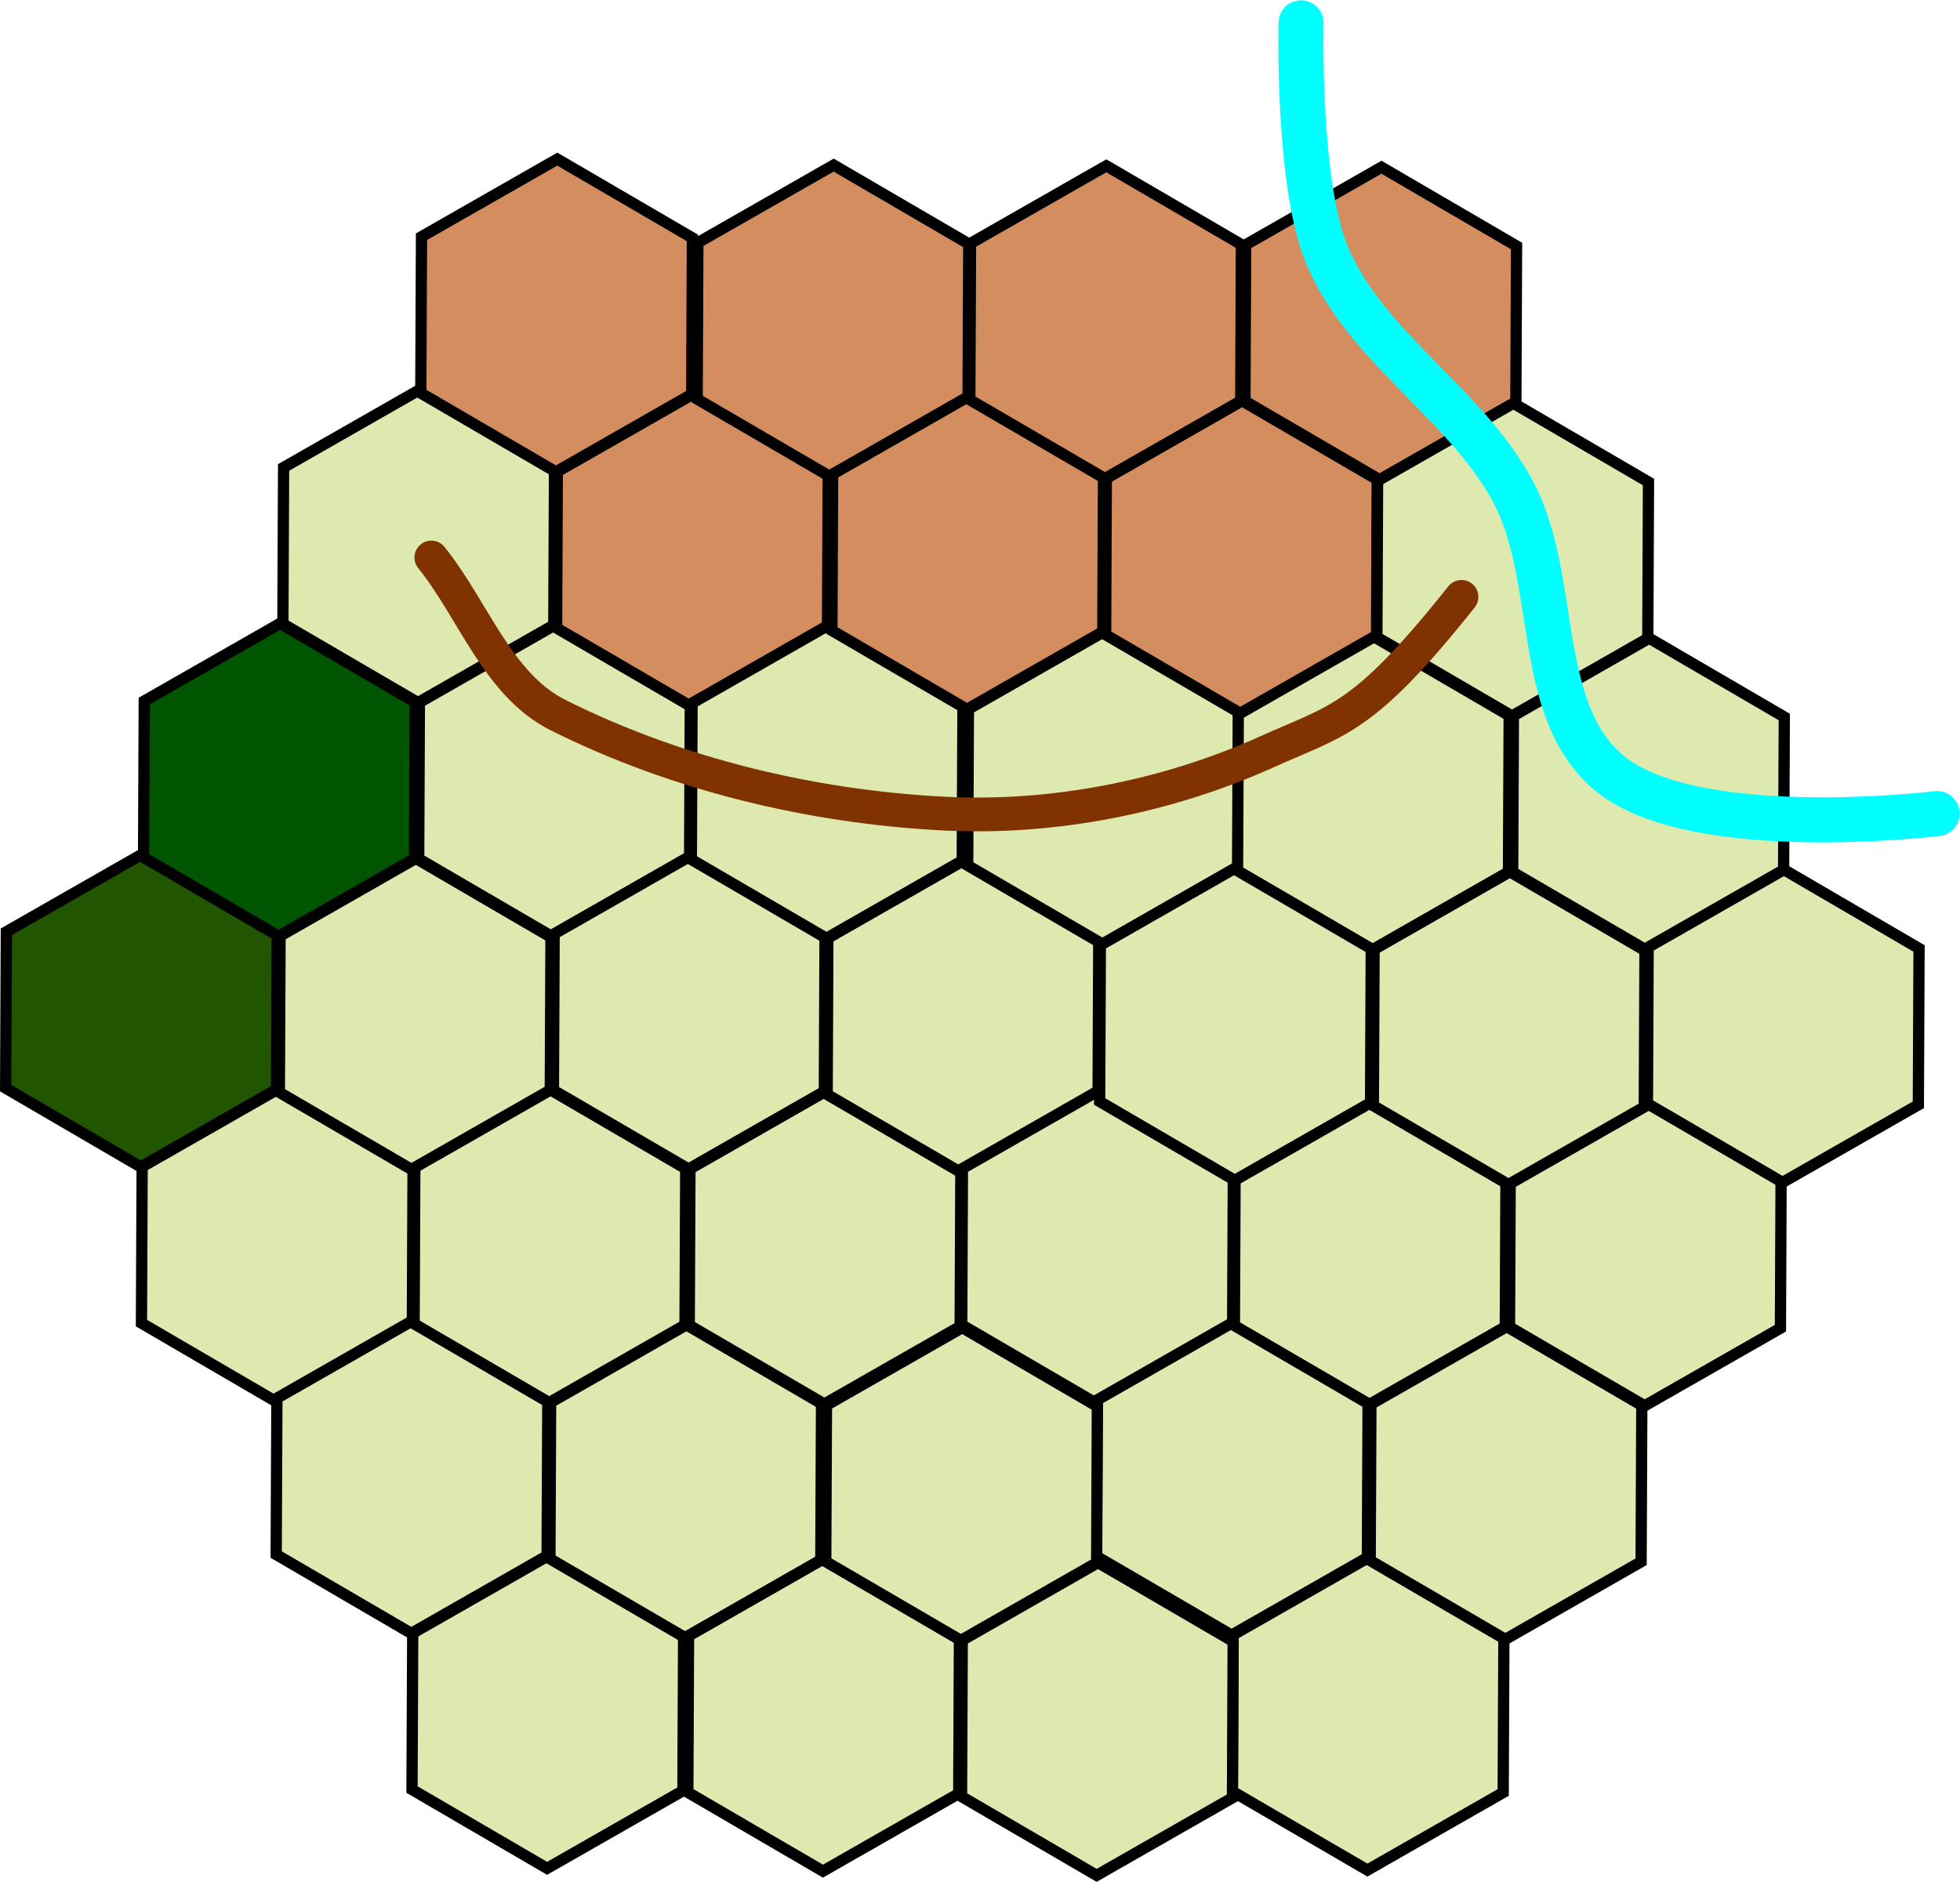
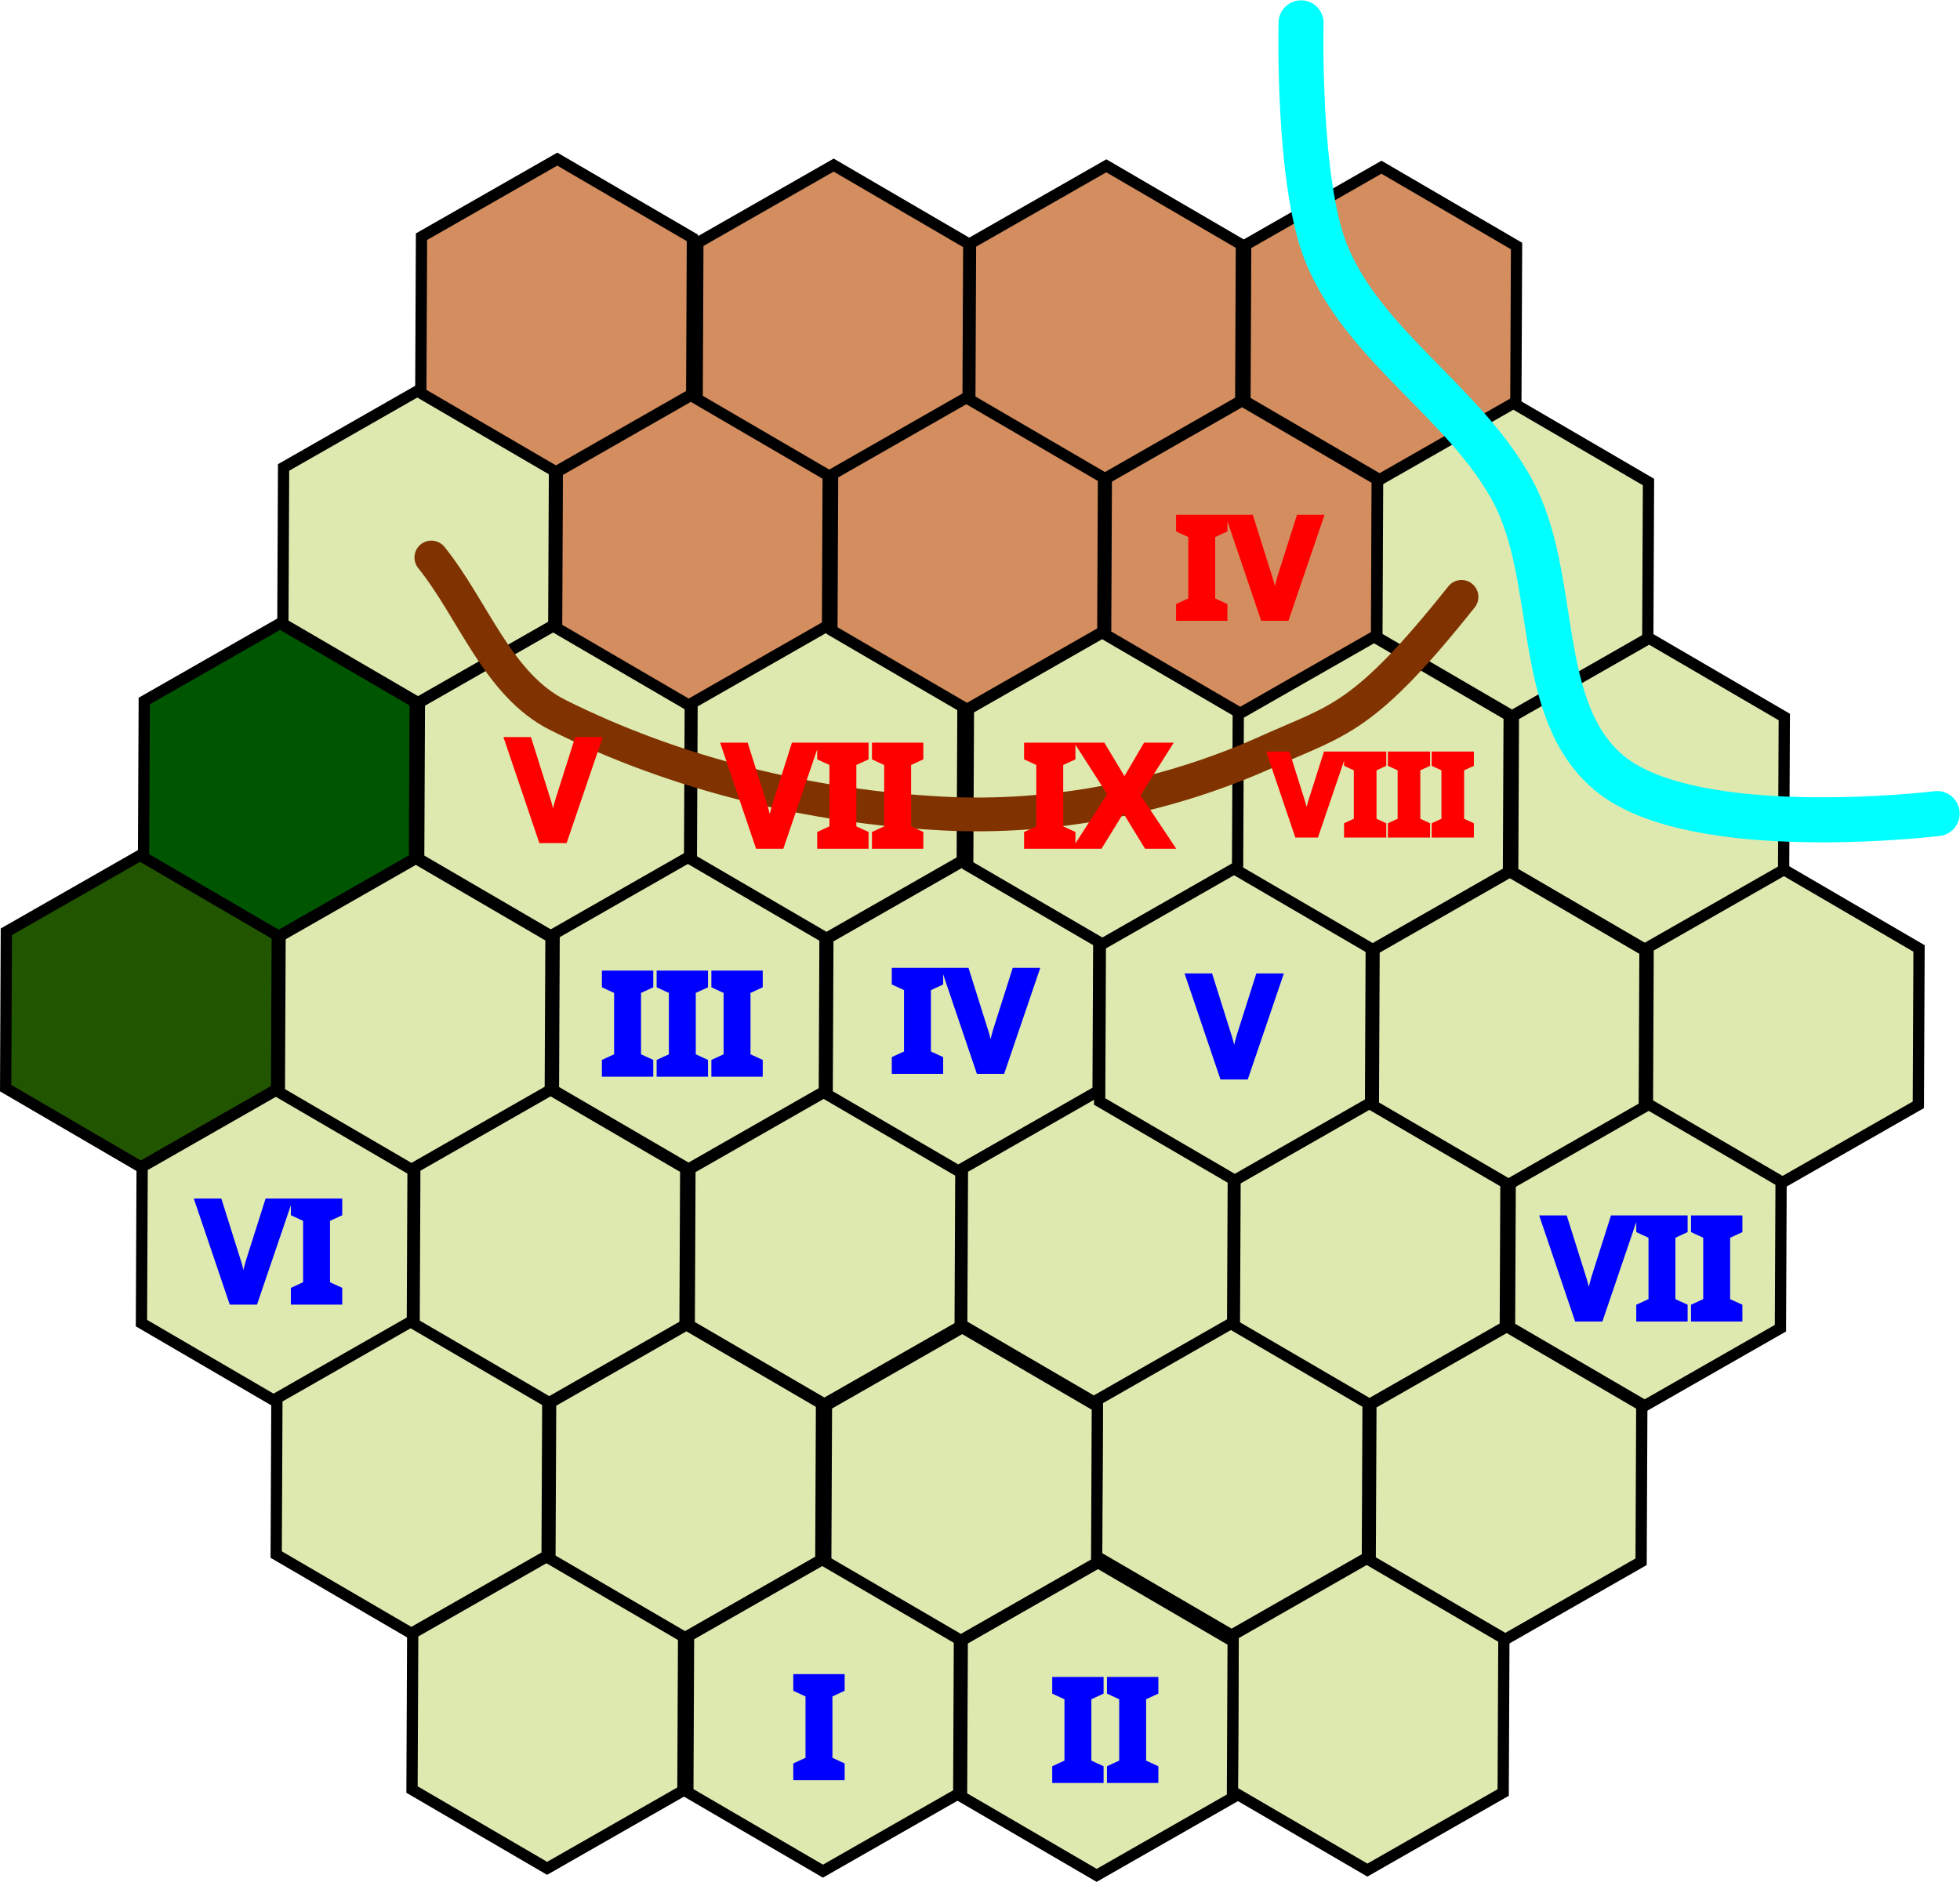
<svg xmlns="http://www.w3.org/2000/svg" width="98.265mm" height="94.367mm" viewBox="0 0 348.183 334.371" id="svg2" version="1.1">
  <defs id="defs4" />
  <g id="layer1" transform="translate(-305.8731,-213.3053)">
    <path style="fill:#225500;fill-opacity:1;fill-rule:evenodd;stroke:#000000;stroke-width:2;stroke-linecap:butt;stroke-linejoin:miter;stroke-miterlimit:4;stroke-dasharray:none;stroke-dashoffset:0" id="path4138" d="m 355,406.862 -24.124,13.785 -24,-14 0.124,-27.785 24.124,-13.785 24,14 z" />
    <path style="fill:#005500;fill-opacity:1;fill-rule:evenodd;stroke:#000000;stroke-width:2;stroke-linecap:butt;stroke-linejoin:miter;stroke-miterlimit:4;stroke-dasharray:none;stroke-dashoffset:0" id="path4138-3" d="m 379.5,365.862 -24.124,13.785 -24,-14 0.124,-27.785 24.124,-13.785 24,14 z" />
    <path style="fill:#dde9af;fill-opacity:1;fill-rule:evenodd;stroke:#000000;stroke-width:2;stroke-linecap:butt;stroke-linejoin:miter;stroke-miterlimit:4;stroke-dasharray:none;stroke-dashoffset:0" id="path4138-6" d="m 404.25,324.362 -24.124,13.785 -24,-14 0.124,-27.785 24.124,-13.785 24,14 z" />
    <path style="fill:#d38d5f;fill-opacity:1;fill-rule:evenodd;stroke:#000000;stroke-width:2;stroke-linecap:butt;stroke-linejoin:miter;stroke-miterlimit:4;stroke-dasharray:none;stroke-dashoffset:0" id="path4138-3-7" d="m 428.75,283.362 -24.124,13.785 -24,-14 0.124,-27.785 24.124,-13.785 24,14 z" />
    <path style="fill:#dde9af;fill-opacity:1;fill-rule:evenodd;stroke:#000000;stroke-width:2;stroke-linecap:butt;stroke-linejoin:miter;stroke-miterlimit:4;stroke-dasharray:none;stroke-dashoffset:0" id="path4138-5" d="m 379.125,448.612 -24.124,13.785 -24,-14 0.124,-27.785 24.124,-13.785 24,14 z" />
    <path style="fill:#dde9af;fill-opacity:1;fill-rule:evenodd;stroke:#000000;stroke-width:2;stroke-linecap:butt;stroke-linejoin:miter;stroke-miterlimit:4;stroke-dasharray:none;stroke-dashoffset:0" id="path4138-3-3" d="m 403.625,407.612 -24.124,13.785 -24,-14 0.124,-27.785 24.124,-13.785 24,14 z" />
    <path style="fill:#dde9af;fill-opacity:1;fill-rule:evenodd;stroke:#000000;stroke-width:2;stroke-linecap:butt;stroke-linejoin:miter;stroke-miterlimit:4;stroke-dasharray:none;stroke-dashoffset:0" id="path4138-6-5" d="m 428.375,366.112 -24.124,13.785 -24,-14 0.124,-27.785 24.124,-13.785 24,14 z" />
    <path style="fill:#d38d5f;fill-opacity:1;fill-rule:evenodd;stroke:#000000;stroke-width:2;stroke-linecap:butt;stroke-linejoin:miter;stroke-miterlimit:4;stroke-dasharray:none;stroke-dashoffset:0" id="path4138-3-7-6" d="m 452.875,325.112 -24.124,13.785 -24,-14 0.124,-27.785 24.124,-13.785 24,14 z" />
    <path style="fill:#dde9af;fill-opacity:1;fill-rule:evenodd;stroke:#000000;stroke-width:2;stroke-linecap:butt;stroke-linejoin:miter;stroke-miterlimit:4;stroke-dasharray:none;stroke-dashoffset:0" id="path4138-0" d="m 403.062,489.737 -24.124,13.785 -24,-14 0.124,-27.785 24.124,-13.785 24,14 z" />
    <path style="fill:#dde9af;fill-opacity:1;fill-rule:evenodd;stroke:#000000;stroke-width:2;stroke-linecap:butt;stroke-linejoin:miter;stroke-miterlimit:4;stroke-dasharray:none;stroke-dashoffset:0" id="path4138-3-2" d="m 427.562,448.737 -24.124,13.785 -24,-14 0.124,-27.785 24.124,-13.785 24,14 z" />
    <path style="fill:#dde9af;fill-opacity:1;fill-rule:evenodd;stroke:#000000;stroke-width:2;stroke-linecap:butt;stroke-linejoin:miter;stroke-miterlimit:4;stroke-dasharray:none;stroke-dashoffset:0" id="path4138-6-3" d="m 452.312,407.237 -24.124,13.785 -24,-14 0.124,-27.785 24.124,-13.785 24,14 z" />
    <path style="fill:#dde9af;fill-opacity:1;fill-rule:evenodd;stroke:#000000;stroke-width:2;stroke-linecap:butt;stroke-linejoin:miter;stroke-miterlimit:4;stroke-dasharray:none;stroke-dashoffset:0" id="path4138-3-7-7" d="m 476.812,366.237 -24.124,13.785 -24,-14 0.124,-27.785 24.124,-13.785 24,14 z" />
    <path style="fill:#dde9af;fill-opacity:1;fill-rule:evenodd;stroke:#000000;stroke-width:2;stroke-linecap:butt;stroke-linejoin:miter;stroke-miterlimit:4;stroke-dasharray:none;stroke-dashoffset:0" id="path4138-5-5" d="m 427.188,531.487 -24.124,13.785 -24,-14 0.124,-27.785 24.124,-13.785 24,14 z" />
    <path style="fill:#dde9af;fill-opacity:1;fill-rule:evenodd;stroke:#000000;stroke-width:2;stroke-linecap:butt;stroke-linejoin:miter;stroke-miterlimit:4;stroke-dasharray:none;stroke-dashoffset:0" id="path4138-3-3-9" d="m 451.688,490.487 -24.124,13.785 -24,-14 0.124,-27.785 24.124,-13.785 24,14 z" />
    <path style="fill:#dde9af;fill-opacity:1;fill-rule:evenodd;stroke:#000000;stroke-width:2;stroke-linecap:butt;stroke-linejoin:miter;stroke-miterlimit:4;stroke-dasharray:none;stroke-dashoffset:0" id="path4138-6-5-2" d="m 476.438,448.987 -24.124,13.785 -24,-14 0.124,-27.785 24.124,-13.785 24,14 z" />
    <path style="fill:#dde9af;fill-opacity:1;fill-rule:evenodd;stroke:#000000;stroke-width:2;stroke-linecap:butt;stroke-linejoin:miter;stroke-miterlimit:4;stroke-dasharray:none;stroke-dashoffset:0" id="path4138-3-7-6-2" d="m 500.938,407.987 -24.124,13.785 -24,-14 0.124,-27.785 24.124,-13.785 24,14 z" />
    <path style="fill:#d38d5f;fill-opacity:1;fill-rule:evenodd;stroke:#000000;stroke-width:2;stroke-linecap:butt;stroke-linejoin:miter;stroke-miterlimit:4;stroke-dasharray:none;stroke-dashoffset:0" id="path4138-5-8" d="m 477.844,284.425 -24.124,13.785 -24,-14 0.124,-27.785 24.124,-13.785 24,14 z" />
    <path style="fill:#d38d5f;fill-opacity:1;fill-rule:evenodd;stroke:#000000;stroke-width:2;stroke-linecap:butt;stroke-linejoin:miter;stroke-miterlimit:4;stroke-dasharray:none;stroke-dashoffset:0" id="path4138-0-9" d="m 501.781,325.55 -24.124,13.785 -24,-14 0.124,-27.785 24.124,-13.785 24,14 z" />
    <path style="fill:#d38d5f;fill-opacity:1;fill-rule:evenodd;stroke:#000000;stroke-width:2;stroke-linecap:butt;stroke-linejoin:miter;stroke-miterlimit:4;stroke-dasharray:none;stroke-dashoffset:0" id="path4138-3-2-7" d="m 526.281,284.55 -24.124,13.785 -24,-14 0.124,-27.785 24.124,-13.785 24,14 z" />
    <path style="fill:#dde9af;fill-opacity:1;fill-rule:evenodd;stroke:#000000;stroke-width:2;stroke-linecap:butt;stroke-linejoin:miter;stroke-miterlimit:4;stroke-dasharray:none;stroke-dashoffset:0" id="path4138-5-5-3" d="m 525.906,367.3 -24.124,13.785 -24,-14 0.124,-27.785 24.124,-13.785 24,14 z" />
    <path style="fill:#d38d5f;fill-opacity:1;fill-rule:evenodd;stroke:#000000;stroke-width:2;stroke-linecap:butt;stroke-linejoin:miter;stroke-miterlimit:4;stroke-dasharray:none;stroke-dashoffset:0" id="path4138-3-3-9-6" d="m 550.406,326.3 -24.124,13.785 -24,-14 0.124,-27.785 24.124,-13.785 24,14 z" />
    <path style="fill:#d38d5f;fill-opacity:1;fill-rule:evenodd;stroke:#000000;stroke-width:2;stroke-linecap:butt;stroke-linejoin:miter;stroke-miterlimit:4;stroke-dasharray:none;stroke-dashoffset:0" id="path4138-6-5-2-1" d="m 575.156,284.8 -24.124,13.785 -24,-14 0.124,-27.785 24.124,-13.785 24,14 z" />
    <path style="fill:#dde9af;fill-opacity:1;fill-rule:evenodd;stroke:#000000;stroke-width:2;stroke-linecap:butt;stroke-linejoin:miter;stroke-miterlimit:4;stroke-dasharray:none;stroke-dashoffset:0" id="path4138-5-2" d="m 524.844,448.925 -24.124,13.785 -24,-14 0.124,-27.785 24.124,-13.785 24,14 z" />
    <path style="fill:#dde9af;fill-opacity:1;fill-rule:evenodd;stroke:#000000;stroke-width:2;stroke-linecap:butt;stroke-linejoin:miter;stroke-miterlimit:4;stroke-dasharray:none;stroke-dashoffset:0" id="path4138-0-93" d="m 548.781,490.05 -24.124,13.785 -24,-14 0.124,-27.785 24.124,-13.785 24,14 z" />
    <path style="fill:#dde9af;fill-opacity:1;fill-rule:evenodd;stroke:#000000;stroke-width:2;stroke-linecap:butt;stroke-linejoin:miter;stroke-miterlimit:4;stroke-dasharray:none;stroke-dashoffset:0" id="path4138-3-2-1" d="m 573.281,449.05 -24.124,13.785 -24,-14 0.124,-27.785 24.124,-13.785 24,14 z" />
    <path style="fill:#dde9af;fill-opacity:1;fill-rule:evenodd;stroke:#000000;stroke-width:2;stroke-linecap:butt;stroke-linejoin:miter;stroke-miterlimit:4;stroke-dasharray:none;stroke-dashoffset:0" id="path4138-5-5-9" d="m 572.906,531.8 -24.124,13.785 -24,-14 0.124,-27.785 24.124,-13.785 24,14 z" />
    <path style="fill:#dde9af;fill-opacity:1;fill-rule:evenodd;stroke:#000000;stroke-width:2;stroke-linecap:butt;stroke-linejoin:miter;stroke-miterlimit:4;stroke-dasharray:none;stroke-dashoffset:0" id="path4138-3-3-9-4" d="m 597.406,490.8 -24.124,13.785 -24,-14 0.124,-27.785 24.124,-13.785 24,14 z" />
    <path style="fill:#dde9af;fill-opacity:1;fill-rule:evenodd;stroke:#000000;stroke-width:2;stroke-linecap:butt;stroke-linejoin:miter;stroke-miterlimit:4;stroke-dasharray:none;stroke-dashoffset:0" id="path4138-6-5-2-7" d="m 622.156,449.3 -24.124,13.785 -24,-14 0.124,-27.785 24.124,-13.785 24,14 z" />
    <path style="fill:#dde9af;fill-opacity:1;fill-rule:evenodd;stroke:#000000;stroke-width:2;stroke-linecap:butt;stroke-linejoin:miter;stroke-miterlimit:4;stroke-dasharray:none;stroke-dashoffset:0" id="path4138-6-0" d="m 476.188,531.987 -24.124,13.785 -24,-14 0.124,-27.785 24.124,-13.785 24,14 z" />
    <path style="fill:#dde9af;fill-opacity:1;fill-rule:evenodd;stroke:#000000;stroke-width:2;stroke-linecap:butt;stroke-linejoin:miter;stroke-miterlimit:4;stroke-dasharray:none;stroke-dashoffset:0" id="path4138-3-7-3" d="m 500.688,490.987 -24.124,13.785 -24,-14 0.124,-27.785 24.124,-13.785 24,14 z" />
    <path style="fill:#dde9af;fill-opacity:1;fill-rule:evenodd;stroke:#000000;stroke-width:2;stroke-linecap:butt;stroke-linejoin:miter;stroke-miterlimit:4;stroke-dasharray:none;stroke-dashoffset:0" id="path4138-3-7-6-6" d="m 524.812,532.737 -24.124,13.785 -24,-14 0.124,-27.785 24.124,-13.785 24,14 z" />
    <path style="fill:#dde9af;fill-opacity:1;fill-rule:evenodd;stroke:#000000;stroke-width:2;stroke-linecap:butt;stroke-linejoin:miter;stroke-miterlimit:4;stroke-dasharray:none;stroke-dashoffset:0" id="path4138-1-5" d="m 549.344,409.237 -24.124,13.785 -24,-14 0.124,-27.785 24.124,-13.785 24,14 z" />
    <path style="fill:#dde9af;fill-opacity:1;fill-rule:evenodd;stroke:#000000;stroke-width:2;stroke-linecap:butt;stroke-linejoin:miter;stroke-miterlimit:4;stroke-dasharray:none;stroke-dashoffset:0" id="path4138-3-0-4" d="m 573.844,368.237 -24.124,13.785 -24,-14 0.124,-27.785 24.124,-13.785 24,14 z" />
    <path style="fill:#dde9af;fill-opacity:1;fill-rule:evenodd;stroke:#000000;stroke-width:2;stroke-linecap:butt;stroke-linejoin:miter;stroke-miterlimit:4;stroke-dasharray:none;stroke-dashoffset:0" id="path4138-6-6-7" d="m 598.594,326.737 -24.124,13.785 -24,-14 0.124,-27.785 24.124,-13.785 24,14 z" />
    <path style="fill:#dde9af;fill-opacity:1;fill-rule:evenodd;stroke:#000000;stroke-width:2;stroke-linecap:butt;stroke-linejoin:miter;stroke-miterlimit:4;stroke-dasharray:none;stroke-dashoffset:0" id="path4138-3-3-3-6" d="m 597.969,409.987 -24.124,13.785 -24,-14 0.124,-27.785 24.124,-13.785 24,14 z" />
    <path style="fill:#dde9af;fill-opacity:1;fill-rule:evenodd;stroke:#000000;stroke-width:2;stroke-linecap:butt;stroke-linejoin:miter;stroke-miterlimit:4;stroke-dasharray:none;stroke-dashoffset:0" id="path4138-6-5-20-5" d="m 622.719,368.487 -24.124,13.785 -24,-14 0.124,-27.785 24.124,-13.785 24,14 z" />
    <path style="fill:#dde9af;fill-opacity:1;fill-rule:evenodd;stroke:#000000;stroke-width:2;stroke-linecap:butt;stroke-linejoin:miter;stroke-miterlimit:4;stroke-dasharray:none;stroke-dashoffset:0" id="path4138-6-3-5-6" d="m 646.656,409.612 -24.124,13.785 -24,-14 0.124,-27.785 24.124,-13.785 24,14 z" />
    <path style="fill:none;fill-rule:evenodd;stroke:#00ffff;stroke-width:8;stroke-linecap:round;stroke-linejoin:round;stroke-miterlimit:4;stroke-dasharray:none;stroke-opacity:1" d="m 650,357.862 c 0,0 -42.841,5.225 -58,-7 -13.868,-11.184 -8.962,-34.864 -17.5,-50.5 -8.532,-15.627 -26.27,-25.517 -33,-42 -5.197,-12.729 -4.5,-41 -4.5,-41" id="path4443" />
    <path style="fill:none;fill-rule:evenodd;stroke:#803300;stroke-width:6;stroke-linecap:round;stroke-linejoin:round;stroke-miterlimit:4;stroke-dasharray:none;stroke-opacity:1" d="m 382.5,312.362 c 7.5,9.333 11.791,22.645 22.5,28 21.079,10.539 44.965,16.286 68.5,17.5 19.488,1.005 39.714,-2.971 57.5,-11 12.572,-5.675 17,-5.5 34.5,-27.5" id="path4449" />
  </g>
  <g id="layer2">
-     <flowRoot xml:space="preserve" id="flowRoot4452-2" style="font-style:normal;font-variant:normal;font-weight:bold;font-stretch:normal;font-size:20px;line-height:125%;font-family:FreeSerif;-inkscape-font-specification:'FreeSerif Bold';letter-spacing:0px;word-spacing:0px;fill:#ff0000;fill-opacity:1;stroke:#ff0000;stroke-width:1px;stroke-linecap:butt;stroke-linejoin:miter;stroke-opacity:1" transform="translate(371.625,-58.48737)">
-       <flowRegion id="flowRegion4454-6">
-         <rect id="rect4456-4" width="55" height="33" x="-146" y="186.871" style="font-style:normal;font-variant:normal;font-weight:bold;font-stretch:normal;font-size:20px;font-family:FreeSerif;-inkscape-font-specification:'FreeSerif Bold';fill:#ff0000;stroke:#ff0000" />
-       </flowRegion>
-       <flowPara id="flowPara4458-5">VIII</flowPara>
-     </flowRoot>
-     <flowRoot xml:space="preserve" id="flowRoot4452-20" style="font-style:normal;font-variant:normal;font-weight:bold;font-stretch:normal;font-size:25px;line-height:125%;font-family:FreeSerif;-inkscape-font-specification:'FreeSerif Bold';letter-spacing:0px;word-spacing:0px;fill:#ff0000;fill-opacity:1;stroke:#ff0000;stroke-width:1px;stroke-linecap:butt;stroke-linejoin:miter;stroke-opacity:1" transform="translate(274.625,-61.48737)">
-       <flowRegion id="flowRegion4454-2">
-         <rect id="rect4456-9" width="46.5" height="37.5" x="-146" y="186.871" style="font-style:normal;font-variant:normal;font-weight:bold;font-stretch:normal;font-size:25px;font-family:FreeSerif;-inkscape-font-specification:'FreeSerif Bold';fill:#ff0000;stroke:#ff0000" />
-       </flowRegion>
-       <flowPara id="flowPara4458-0">VII</flowPara>
-     </flowRoot>
-     <flowRoot xml:space="preserve" id="flowRoot4452-9" style="font-style:normal;font-variant:normal;font-weight:bold;font-stretch:normal;font-size:25px;line-height:125%;font-family:FreeSerif;-inkscape-font-specification:'FreeSerif Bold';letter-spacing:0px;word-spacing:0px;fill:#ff0000;fill-opacity:1;stroke:#ff0000;stroke-width:1px;stroke-linecap:butt;stroke-linejoin:miter;stroke-opacity:1" transform="translate(327.625,-61.48737)">
-       <flowRegion id="flowRegion4454-9">
-         <rect id="rect4456-45" width="31.5" height="29" x="-146" y="186.871" style="font-style:normal;font-variant:normal;font-weight:bold;font-stretch:normal;font-size:25px;font-family:FreeSerif;-inkscape-font-specification:'FreeSerif Bold';fill:#ff0000;stroke:#ff0000" />
-       </flowRegion>
-       <flowPara id="flowPara4458-1">IX</flowPara>
-     </flowRoot>
-     <flowRoot xml:space="preserve" id="flowRoot4452-8" style="font-style:normal;font-variant:normal;font-weight:bold;font-stretch:normal;font-size:25px;line-height:125%;font-family:FreeSerif;-inkscape-font-specification:'FreeSerif Bold';letter-spacing:0px;word-spacing:0px;fill:#ff0000;fill-opacity:1;stroke:#ff0000;stroke-width:1px;stroke-linecap:butt;stroke-linejoin:miter;stroke-opacity:1" transform="translate(354.625,-101.9874)">
-       <flowRegion id="flowRegion4454-60">
-         <rect id="rect4456-46" width="31.5" height="29" x="-146" y="186.871" style="font-style:normal;font-variant:normal;font-weight:bold;font-stretch:normal;font-size:25px;font-family:FreeSerif;-inkscape-font-specification:'FreeSerif Bold';fill:#ff0000;stroke:#ff0000" />
-       </flowRegion>
-       <flowPara id="flowPara4458-7">IV</flowPara>
-     </flowRoot>
-     <flowRoot xml:space="preserve" id="flowRoot4452-6" style="font-style:normal;font-variant:normal;font-weight:bold;font-stretch:normal;font-size:25px;line-height:125%;font-family:FreeSerif;-inkscape-font-specification:'FreeSerif Bold';letter-spacing:0px;word-spacing:0px;fill:#ff0000;fill-opacity:1;stroke:#ff0000;stroke-width:1px;stroke-linecap:butt;stroke-linejoin:miter;stroke-opacity:1" transform="translate(236.125,-62.48737)">
-       <flowRegion id="flowRegion4454-0">
-         <rect id="rect4456-97" width="31.5" height="29" x="-146" y="186.871" style="font-style:normal;font-variant:normal;font-weight:bold;font-stretch:normal;font-size:25px;font-family:FreeSerif;-inkscape-font-specification:'FreeSerif Bold';fill:#ff0000;stroke:#ff0000" />
-       </flowRegion>
-       <flowPara id="flowPara4458-59">V</flowPara>
-     </flowRoot>
-     <flowRoot xml:space="preserve" id="flowRoot4452-0-8" style="font-style:normal;font-variant:normal;font-weight:bold;font-stretch:normal;font-size:25px;line-height:125%;font-family:FreeSerif;-inkscape-font-specification:'FreeSerif Bold';letter-spacing:0px;word-spacing:0px;fill:#0000ff;fill-opacity:1;stroke:#0000ff;stroke-width:1px;stroke-linecap:butt;stroke-linejoin:miter;stroke-opacity:1" transform="translate(304.125,-21.48737)">
-       <flowRegion id="flowRegion4454-3-7">
-         <rect id="rect4456-7-4" width="31.5" height="29" x="-146" y="186.871" style="font-style:normal;font-variant:normal;font-weight:bold;font-stretch:normal;font-size:25px;font-family:FreeSerif;-inkscape-font-specification:'FreeSerif Bold';fill:#0000ff;stroke:#0000ff" />
-       </flowRegion>
-       <flowPara id="flowPara4458-8-1">IV</flowPara>
-     </flowRoot>
-     <flowRoot xml:space="preserve" id="flowRoot4452-0-8-9" style="font-style:normal;font-variant:normal;font-weight:bold;font-stretch:normal;font-size:25px;line-height:125%;font-family:FreeSerif;-inkscape-font-specification:'FreeSerif Bold';letter-spacing:0px;word-spacing:0px;fill:#0000ff;fill-opacity:1;stroke:#0000ff;stroke-width:1px;stroke-linecap:butt;stroke-linejoin:miter;stroke-opacity:1" transform="translate(181.125,19.51263)">
-       <flowRegion id="flowRegion4454-3-7-0">
-         <rect id="rect4456-7-4-9" width="31.5" height="29" x="-146" y="186.871" style="font-style:normal;font-variant:normal;font-weight:bold;font-stretch:normal;font-size:25px;font-family:FreeSerif;-inkscape-font-specification:'FreeSerif Bold';fill:#0000ff;stroke:#0000ff" />
-       </flowRegion>
-       <flowPara id="flowPara4458-8-1-8">VI</flowPara>
-     </flowRoot>
-     <flowRoot xml:space="preserve" id="flowRoot4452-0-8-8" style="font-style:normal;font-variant:normal;font-weight:bold;font-stretch:normal;font-size:25px;line-height:125%;font-family:FreeSerif;-inkscape-font-specification:'FreeSerif Bold';letter-spacing:0px;word-spacing:0px;fill:#0000ff;fill-opacity:1;stroke:#0000ff;stroke-width:1px;stroke-linecap:butt;stroke-linejoin:miter;stroke-opacity:1" transform="translate(420.125,22.51263)">
-       <flowRegion id="flowRegion4454-3-7-5">
-         <rect id="rect4456-7-4-8" width="41.5" height="29.5" x="-146" y="186.871" style="font-style:normal;font-variant:normal;font-weight:bold;font-stretch:normal;font-size:25px;font-family:FreeSerif;-inkscape-font-specification:'FreeSerif Bold';fill:#0000ff;stroke:#0000ff" />
-       </flowRegion>
-       <flowPara id="flowPara4458-8-1-4">VII</flowPara>
-     </flowRoot>
-     <flowRoot xml:space="preserve" id="flowRoot4452-0-8-3" style="font-style:normal;font-variant:normal;font-weight:bold;font-stretch:normal;font-size:25px;line-height:125%;font-family:FreeSerif;-inkscape-font-specification:'FreeSerif Bold';letter-spacing:0px;word-spacing:0px;fill:#0000ff;fill-opacity:1;stroke:#0000ff;stroke-width:1px;stroke-linecap:butt;stroke-linejoin:miter;stroke-opacity:1" transform="translate(286.625,104.0126)">
-       <flowRegion id="flowRegion4454-3-7-7">
-         <rect id="rect4456-7-4-1" width="31.5" height="29" x="-146" y="186.871" style="font-style:normal;font-variant:normal;font-weight:bold;font-stretch:normal;font-size:25px;font-family:FreeSerif;-inkscape-font-specification:'FreeSerif Bold';fill:#0000ff;stroke:#0000ff" />
-       </flowRegion>
-       <flowPara id="flowPara4458-8-1-3">I</flowPara>
-     </flowRoot>
-     <flowRoot xml:space="preserve" id="flowRoot4452-0-8-80" style="font-style:normal;font-variant:normal;font-weight:bold;font-stretch:normal;font-size:25px;line-height:125%;font-family:FreeSerif;-inkscape-font-specification:'FreeSerif Bold';letter-spacing:0px;word-spacing:0px;fill:#0000ff;fill-opacity:1;stroke:#0000ff;stroke-width:1px;stroke-linecap:butt;stroke-linejoin:miter;stroke-opacity:1" transform="translate(357.125,-20.48737)">
-       <flowRegion id="flowRegion4454-3-7-9">
-         <rect id="rect4456-7-4-7" width="31.5" height="29" x="-146" y="186.871" style="font-style:normal;font-variant:normal;font-weight:bold;font-stretch:normal;font-size:25px;font-family:FreeSerif;-inkscape-font-specification:'FreeSerif Bold';fill:#0000ff;stroke:#0000ff" />
-       </flowRegion>
-       <flowPara id="flowPara4458-8-1-9">V</flowPara>
-     </flowRoot>
-     <flowRoot xml:space="preserve" id="flowRoot4452-0-8-93" style="font-style:normal;font-variant:normal;font-weight:bold;font-stretch:normal;font-size:25px;line-height:125%;font-family:FreeSerif;-inkscape-font-specification:'FreeSerif Bold';letter-spacing:0px;word-spacing:0px;fill:#0000ff;fill-opacity:1;stroke:#0000ff;stroke-width:1px;stroke-linecap:butt;stroke-linejoin:miter;stroke-opacity:1" transform="translate(332.625,104.5126)">
-       <flowRegion id="flowRegion4454-3-7-2">
-         <rect id="rect4456-7-4-4" width="31.5" height="29" x="-146" y="186.871" style="font-style:normal;font-variant:normal;font-weight:bold;font-stretch:normal;font-size:25px;font-family:FreeSerif;-inkscape-font-specification:'FreeSerif Bold';fill:#0000ff;stroke:#0000ff" />
-       </flowRegion>
-       <flowPara id="flowPara4458-8-1-37">II</flowPara>
-       <flowPara id="flowPara4721" />
-     </flowRoot>
-     <flowRoot xml:space="preserve" id="flowRoot4452-0-8-1" style="font-style:normal;font-variant:normal;font-weight:bold;font-stretch:normal;font-size:25px;line-height:125%;font-family:FreeSerif;-inkscape-font-specification:'FreeSerif Bold';letter-spacing:0px;word-spacing:0px;fill:#0000ff;fill-opacity:1;stroke:#0000ff;stroke-width:1px;stroke-linecap:butt;stroke-linejoin:miter;stroke-opacity:1" transform="translate(252.625,-20.98737)">
-       <flowRegion id="flowRegion4454-3-7-22">
-         <rect id="rect4456-7-4-0" width="31.5" height="29" x="-146" y="186.871" style="font-style:normal;font-variant:normal;font-weight:bold;font-stretch:normal;font-size:25px;font-family:FreeSerif;-inkscape-font-specification:'FreeSerif Bold';fill:#0000ff;stroke:#0000ff" />
-       </flowRegion>
-       <flowPara id="flowPara4458-8-1-2">III</flowPara>
-     </flowRoot>
+     <text xml:space="preserve" style="font-style:normal;font-variant:normal;font-weight:bold;font-stretch:normal;font-size:20px;line-height:125%;font-family:sans-serif;-inkscape-font-specification:'sans-serif Bold';letter-spacing:0px;word-spacing:0px;fill:#ff0000;fill-opacity:1;stroke:#ff0000;stroke-width:1px;stroke-linecap:butt;stroke-linejoin:miter;stroke-opacity:1" x="225.625" y="148.319" id="text4222">
+       <tspan x="225.625" y="148.319" id="tspan4224">
+         <tspan x="225.625" y="148.319" id="tspan4226">VIII</tspan>
+       </tspan>
+     </text>
+     <text xml:space="preserve" style="font-style:normal;font-variant:normal;font-weight:bold;font-stretch:normal;font-size:25px;line-height:125%;font-family:sans-serif;-inkscape-font-specification:'sans-serif Bold';letter-spacing:0px;word-spacing:0px;fill:#ff0000;fill-opacity:1;stroke:#ff0000;stroke-width:1px;stroke-linecap:butt;stroke-linejoin:miter;stroke-opacity:1" x="128.625" y="150.302" id="text4228">
+       <tspan x="128.625" y="150.302" id="tspan4230">
+         <tspan x="128.625" y="150.302" id="tspan4232">VII</tspan>
+       </tspan>
+     </text>
+     <text xml:space="preserve" style="font-style:normal;font-variant:normal;font-weight:bold;font-stretch:normal;font-size:25px;line-height:125%;font-family:sans-serif;-inkscape-font-specification:'sans-serif Bold';letter-spacing:0px;word-spacing:0px;fill:#ff0000;fill-opacity:1;stroke:#ff0000;stroke-width:1px;stroke-linecap:butt;stroke-linejoin:miter;stroke-opacity:1" x="181.625" y="150.302" id="text4234">
+       <tspan x="181.625" y="150.302" id="tspan4236">
+         <tspan x="181.625" y="150.302" id="tspan4238">IX</tspan>
+       </tspan>
+     </text>
+     <text xml:space="preserve" style="font-style:normal;font-variant:normal;font-weight:bold;font-stretch:normal;font-size:25px;line-height:125%;font-family:sans-serif;-inkscape-font-specification:'sans-serif Bold';letter-spacing:0px;word-spacing:0px;fill:#ff0000;fill-opacity:1;stroke:#ff0000;stroke-width:1px;stroke-linecap:butt;stroke-linejoin:miter;stroke-opacity:1" x="208.625" y="109.802" id="text4240">
+       <tspan x="208.625" y="109.802" id="tspan4242">
+         <tspan x="208.625" y="109.802" id="tspan4244">IV</tspan>
+       </tspan>
+     </text>
+     <text xml:space="preserve" style="font-style:normal;font-variant:normal;font-weight:bold;font-stretch:normal;font-size:25px;line-height:125%;font-family:sans-serif;-inkscape-font-specification:'sans-serif Bold';letter-spacing:0px;word-spacing:0px;fill:#ff0000;fill-opacity:1;stroke:#ff0000;stroke-width:1px;stroke-linecap:butt;stroke-linejoin:miter;stroke-opacity:1" x="90.125" y="149.302" id="text4246">
+       <tspan x="90.125" y="149.302" id="tspan4248">
+         <tspan x="90.125" y="149.302" id="tspan4250">V</tspan>
+       </tspan>
+     </text>
+     <text xml:space="preserve" style="font-style:normal;font-variant:normal;font-weight:bold;font-stretch:normal;font-size:25px;line-height:125%;font-family:sans-serif;-inkscape-font-specification:'sans-serif Bold';letter-spacing:0px;word-spacing:0px;fill:#0000ff;fill-opacity:1;stroke:#0000ff;stroke-width:1px;stroke-linecap:butt;stroke-linejoin:miter;stroke-opacity:1" x="158.125" y="190.302" id="text4252">
+       <tspan x="158.125" y="190.302" id="tspan4254">
+         <tspan x="158.125" y="190.302" id="tspan4256">IV</tspan>
+       </tspan>
+     </text>
+     <text xml:space="preserve" style="font-style:normal;font-variant:normal;font-weight:bold;font-stretch:normal;font-size:25px;line-height:125%;font-family:sans-serif;-inkscape-font-specification:'sans-serif Bold';letter-spacing:0px;word-spacing:0px;fill:#0000ff;fill-opacity:1;stroke:#0000ff;stroke-width:1px;stroke-linecap:butt;stroke-linejoin:miter;stroke-opacity:1" x="35.125" y="231.302" id="text4258">
+       <tspan x="35.125" y="231.302" id="tspan4260">
+         <tspan x="35.125" y="231.302" id="tspan4262">VI</tspan>
+       </tspan>
+     </text>
+     <text xml:space="preserve" style="font-style:normal;font-variant:normal;font-weight:bold;font-stretch:normal;font-size:25px;line-height:125%;font-family:sans-serif;-inkscape-font-specification:'sans-serif Bold';letter-spacing:0px;word-spacing:0px;fill:#0000ff;fill-opacity:1;stroke:#0000ff;stroke-width:1px;stroke-linecap:butt;stroke-linejoin:miter;stroke-opacity:1" x="274.125" y="234.302" id="text4264">
+       <tspan x="274.125" y="234.302" id="tspan4266">
+         <tspan x="274.125" y="234.302" id="tspan4268">VII</tspan>
+       </tspan>
+     </text>
+     <text xml:space="preserve" style="font-style:normal;font-variant:normal;font-weight:bold;font-stretch:normal;font-size:25px;line-height:125%;font-family:sans-serif;-inkscape-font-specification:'sans-serif Bold';letter-spacing:0px;word-spacing:0px;fill:#0000ff;fill-opacity:1;stroke:#0000ff;stroke-width:1px;stroke-linecap:butt;stroke-linejoin:miter;stroke-opacity:1" x="140.625" y="315.802" id="text4270">
+       <tspan x="140.625" y="315.802" id="tspan4272">
+         <tspan x="140.625" y="315.802" id="tspan4274">I</tspan>
+       </tspan>
+     </text>
+     <text xml:space="preserve" style="font-style:normal;font-variant:normal;font-weight:bold;font-stretch:normal;font-size:25px;line-height:125%;font-family:sans-serif;-inkscape-font-specification:'sans-serif Bold';letter-spacing:0px;word-spacing:0px;fill:#0000ff;fill-opacity:1;stroke:#0000ff;stroke-width:1px;stroke-linecap:butt;stroke-linejoin:miter;stroke-opacity:1" x="211.125" y="191.302" id="text4276">
+       <tspan x="211.125" y="191.302" id="tspan4278">
+         <tspan x="211.125" y="191.302" id="tspan4280">V</tspan>
+       </tspan>
+     </text>
+     <text xml:space="preserve" style="font-style:normal;font-variant:normal;font-weight:bold;font-stretch:normal;font-size:25px;line-height:125%;font-family:sans-serif;-inkscape-font-specification:'sans-serif Bold';letter-spacing:0px;word-spacing:0px;fill:#0000ff;fill-opacity:1;stroke:#0000ff;stroke-width:1px;stroke-linecap:butt;stroke-linejoin:miter;stroke-opacity:1" x="186.625" y="316.302" id="text4282">
+       <tspan x="186.625" y="316.302" id="tspan4284">
+         <tspan x="186.625" y="316.302" id="tspan4286">II</tspan>
+         <tspan dx="0" x="205.277" y="316.302" id="tspan4288" />
+       </tspan>
+     </text>
+     <text xml:space="preserve" style="font-style:normal;font-variant:normal;font-weight:bold;font-stretch:normal;font-size:25px;line-height:125%;font-family:sans-serif;-inkscape-font-specification:'sans-serif Bold';letter-spacing:0px;word-spacing:0px;fill:#0000ff;fill-opacity:1;stroke:#0000ff;stroke-width:1px;stroke-linecap:butt;stroke-linejoin:miter;stroke-opacity:1" x="106.625" y="190.802" id="text4290">
+       <tspan x="106.625" y="190.802" id="tspan4292">
+         <tspan x="106.625" y="190.802" id="tspan4294">III</tspan>
+       </tspan>
+     </text>
  </g>
</svg>
